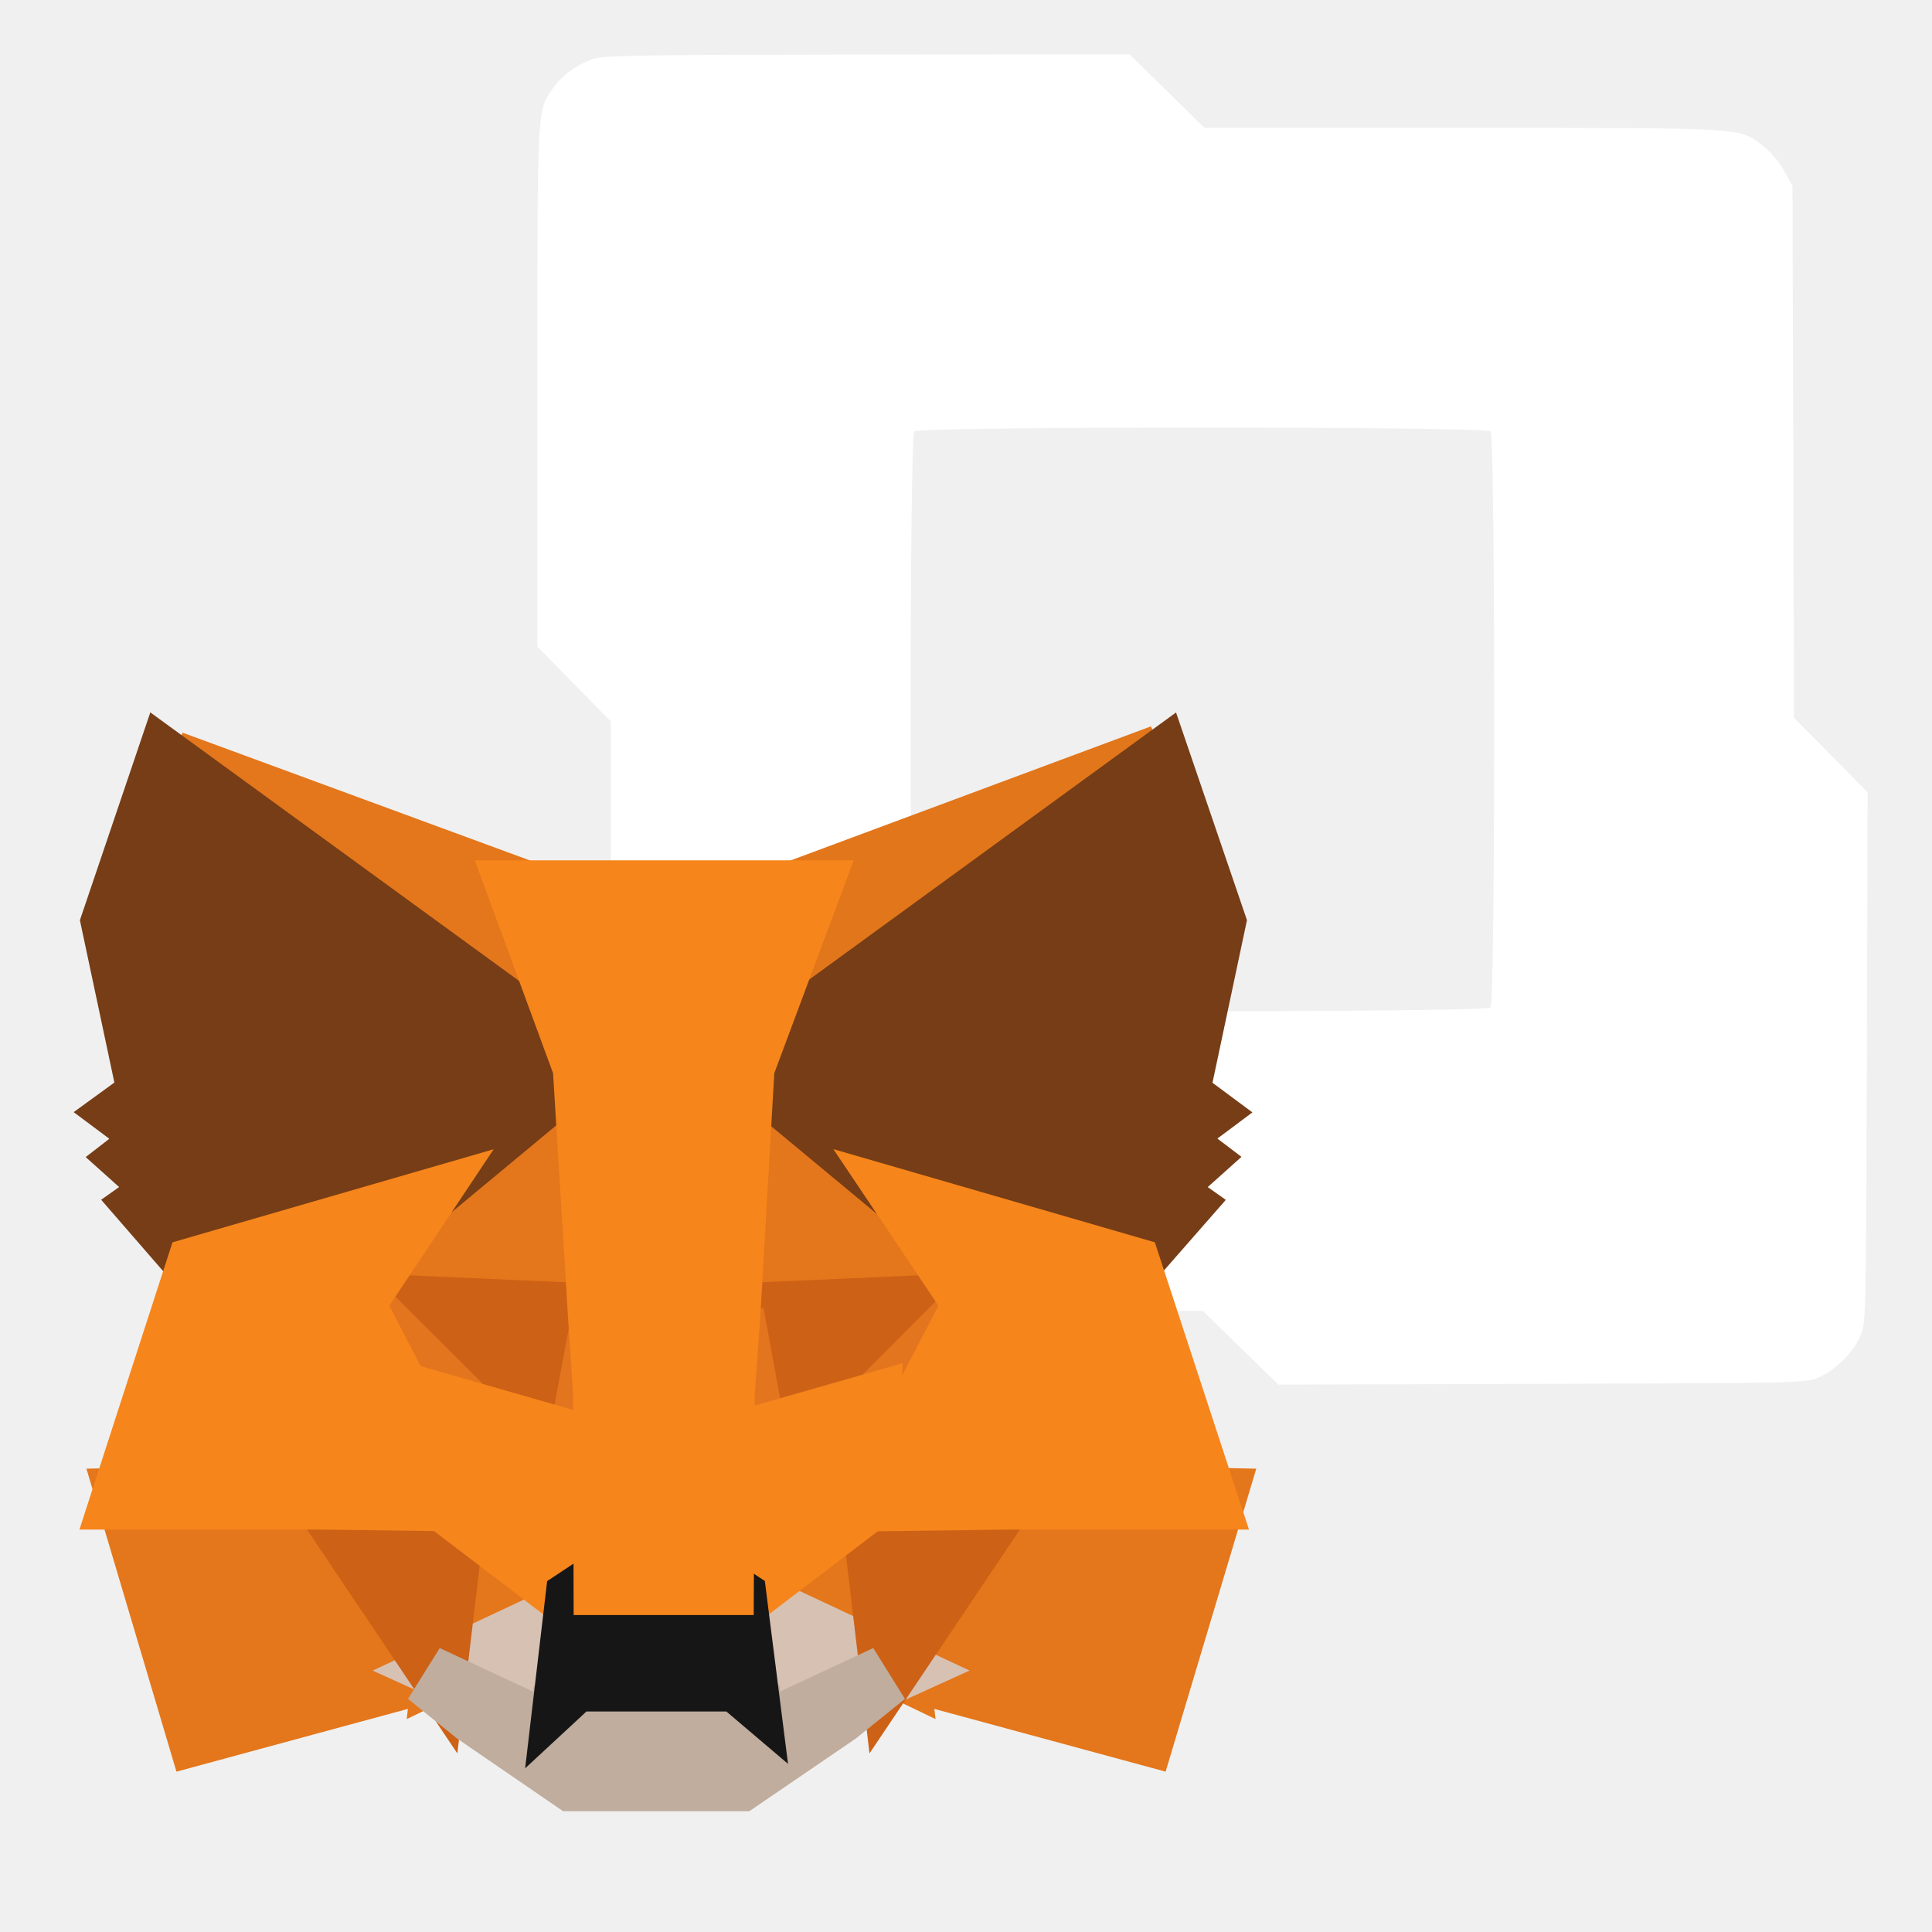
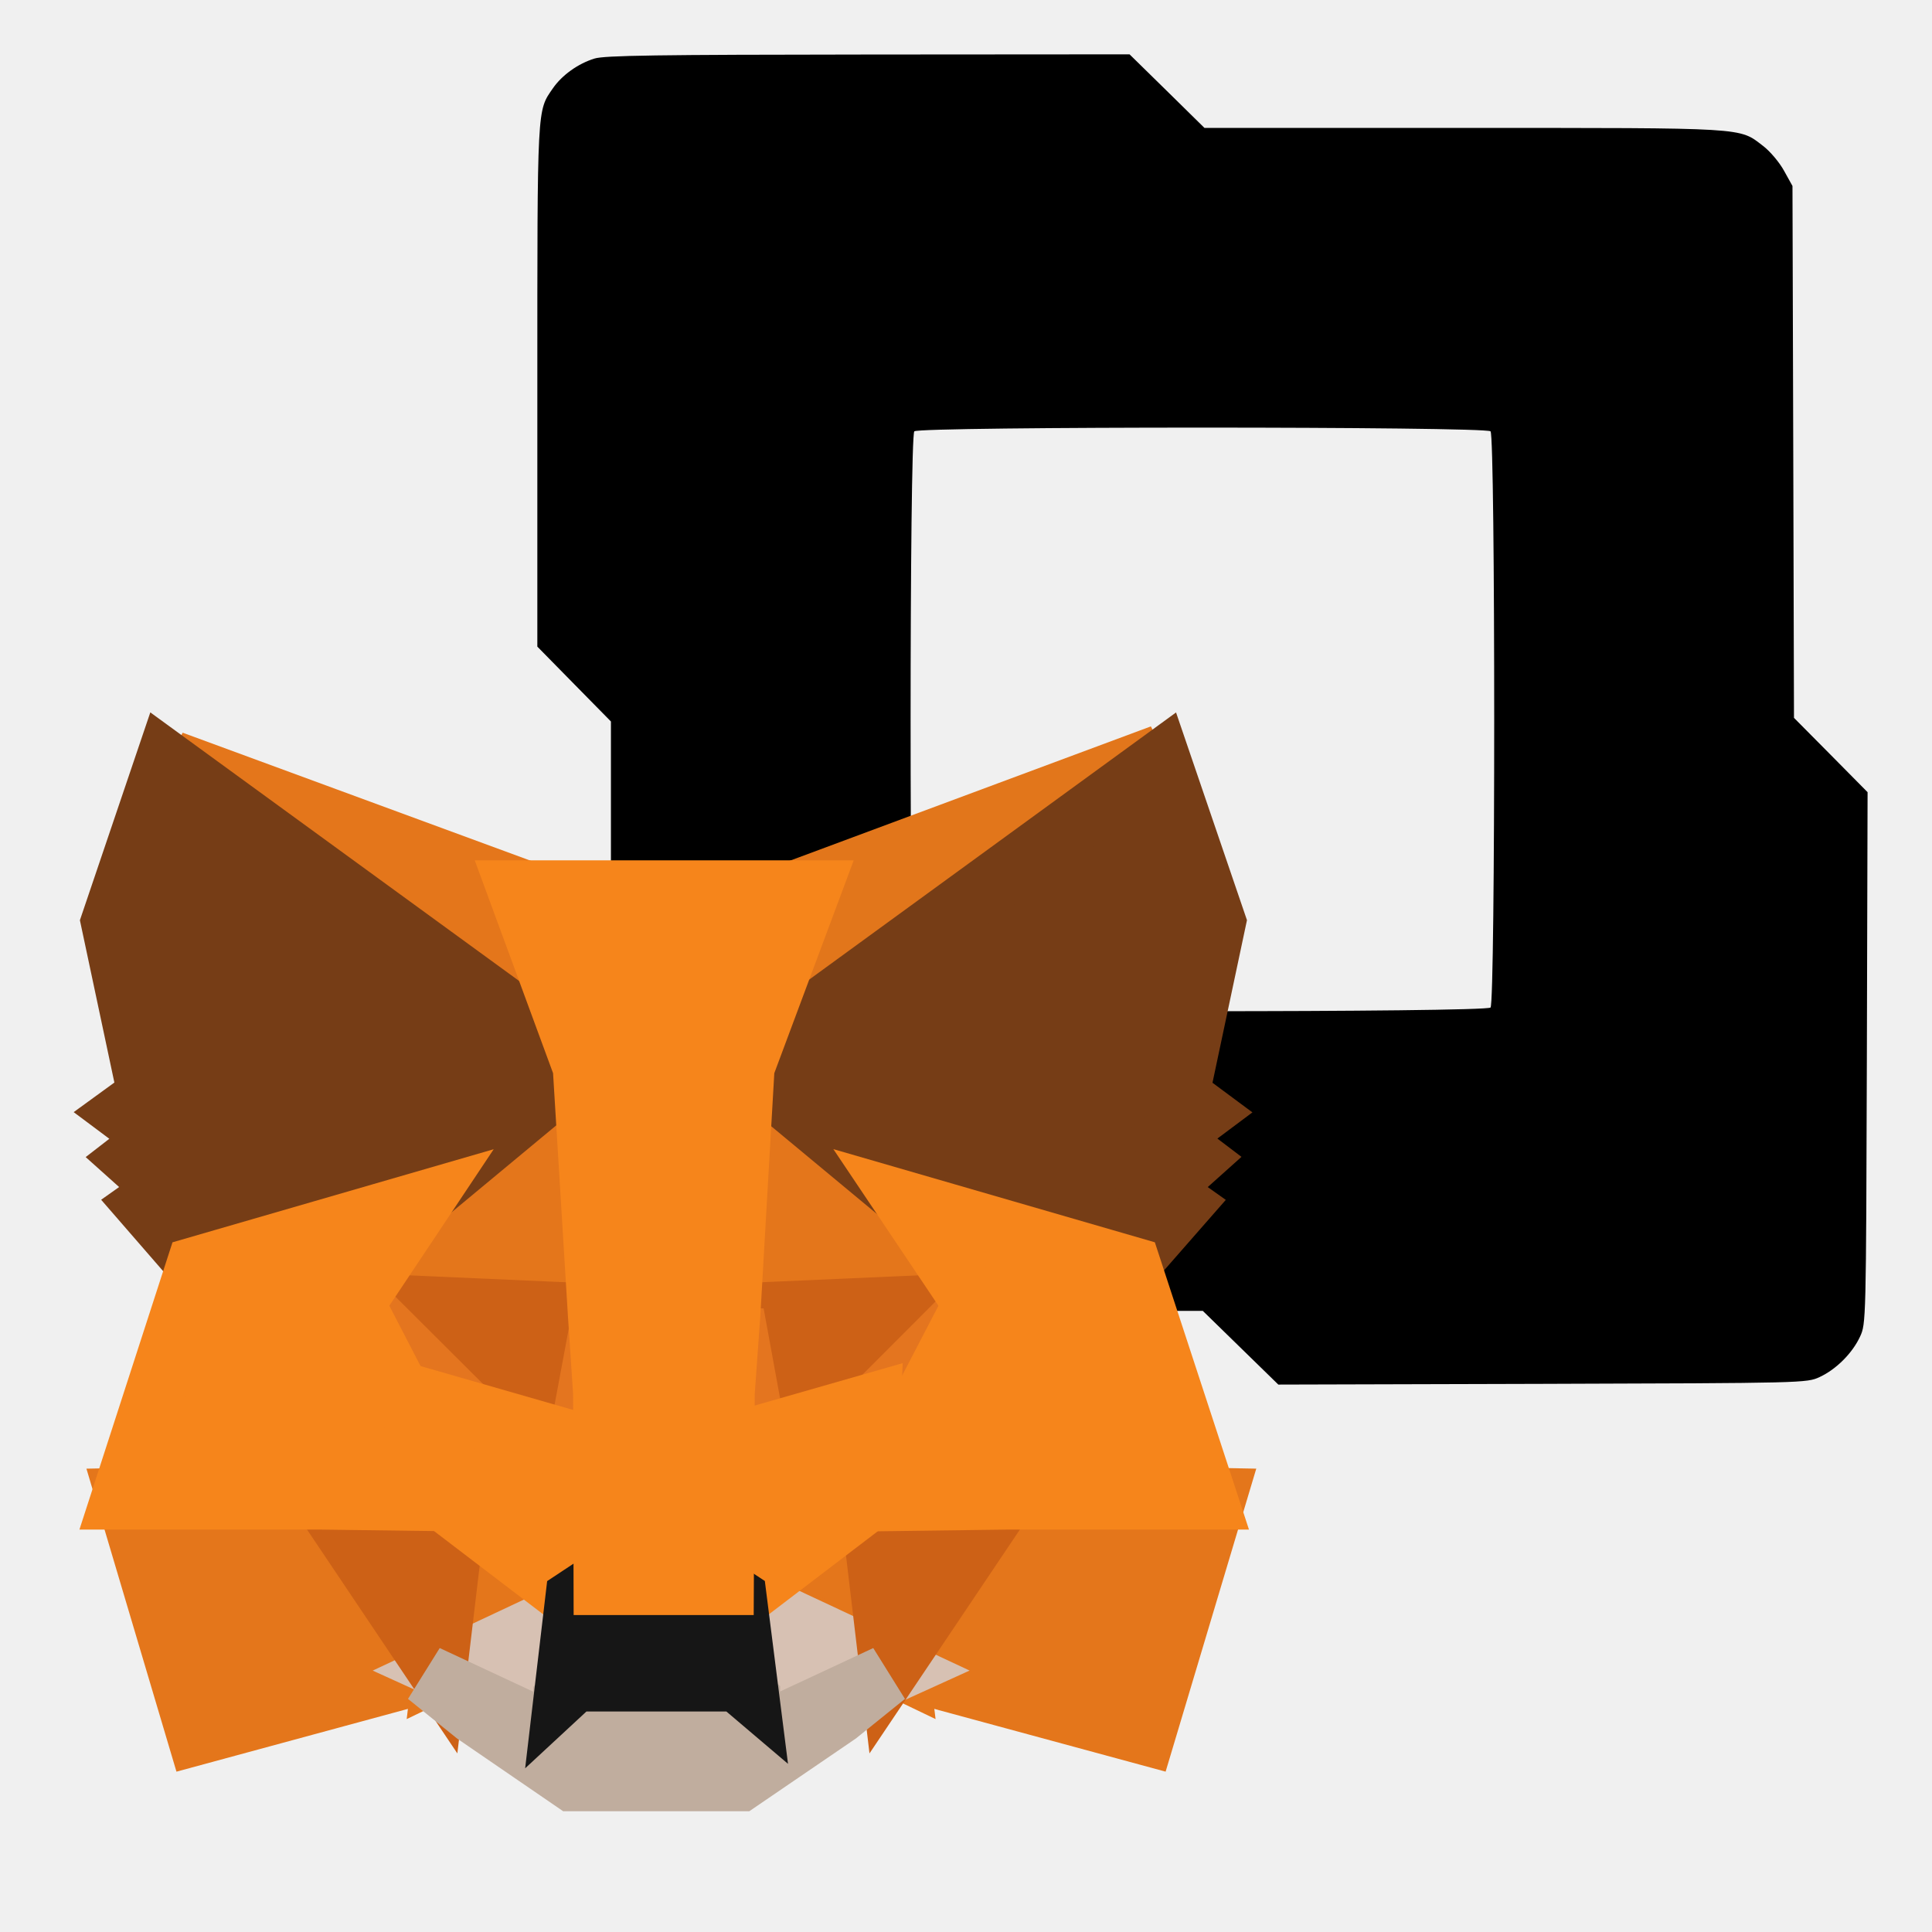
<svg xmlns="http://www.w3.org/2000/svg" width="32" height="32" viewBox="0 0 32 32" fill="none">
-   <path fill-rule="evenodd" clip-rule="evenodd" d="M9.846 0.97C9.574 1.054 9.309 1.244 9.158 1.462C8.894 1.844 8.9 1.719 8.9 6.398V10.71L9.509 11.33L10.119 11.95V16.29C10.119 20.556 10.12 20.635 10.215 20.889C10.339 21.22 10.683 21.541 11.023 21.642C11.227 21.703 11.866 21.712 15.591 21.712H19.922L20.548 22.323L21.173 22.933L25.548 22.921C29.896 22.908 29.925 22.907 30.139 22.808C30.413 22.681 30.681 22.413 30.808 22.139C30.907 21.925 30.908 21.896 30.921 17.522L30.933 13.121L30.324 12.505L29.714 11.89L29.702 7.485L29.689 3.08L29.549 2.828C29.473 2.689 29.317 2.504 29.202 2.417C28.798 2.108 28.973 2.119 24.237 2.119H19.95L19.33 1.509L18.709 0.9L14.379 0.903C10.881 0.906 10.009 0.918 9.846 0.97ZM24.688 7.144C24.769 7.225 24.769 16.606 24.688 16.688C24.606 16.769 15.225 16.769 15.144 16.688C15.062 16.606 15.062 7.225 15.144 7.144C15.225 7.062 24.606 7.062 24.688 7.144Z" fill="white" />
+   <path fill-rule="evenodd" clip-rule="evenodd" d="M9.846 0.97C9.574 1.054 9.309 1.244 9.158 1.462C8.894 1.844 8.9 1.719 8.9 6.398V10.71L9.509 11.33L10.119 11.95V16.29C10.119 20.556 10.12 20.635 10.215 20.889C10.339 21.22 10.683 21.541 11.023 21.642C11.227 21.703 11.866 21.712 15.591 21.712H19.922L20.548 22.323L21.173 22.933L25.548 22.921C29.896 22.908 29.925 22.907 30.139 22.808C30.413 22.681 30.681 22.413 30.808 22.139C30.907 21.925 30.908 21.896 30.921 17.522L30.933 13.121L30.324 12.505L29.714 11.89L29.702 7.485L29.689 3.08L29.549 2.828C29.473 2.689 29.317 2.504 29.202 2.417C28.798 2.108 28.973 2.119 24.237 2.119H19.95L19.33 1.509L18.709 0.9L14.379 0.903C10.881 0.906 10.009 0.918 9.846 0.97ZM24.688 7.144C24.769 7.225 24.769 16.606 24.688 16.688C24.606 16.769 15.225 16.769 15.144 16.688C15.062 16.606 15.062 7.225 15.144 7.144C15.225 7.062 24.606 7.062 24.688 7.144Z" fill="black" />
  <path d="M19.236 12.5L12.14 17.75L13.452 14.652L19.236 12.5Z" fill="#E2761B" stroke="#E2761B" />
  <path d="M2.853 12.605L9.95 17.894L8.692 14.753L2.853 12.605ZM16.796 24.75L14.89 27.628L18.967 28.734L20.14 24.813L16.796 24.75ZM2.098 24.813L3.263 28.734L7.34 27.628L5.435 24.749L2.098 24.813Z" fill="#E4761B" stroke="#E4761B" />
  <path d="M7.11 19.886L5.974 21.58L10.022 21.758L9.879 17.468L7.11 19.886ZM15.113 19.886L12.309 17.419L12.216 21.757L16.257 21.58L15.113 19.886ZM7.34 27.628L9.771 26.458L7.671 24.842L7.34 27.628ZM12.453 26.458L14.89 27.628L14.553 24.842L12.453 26.458Z" fill="#E4761B" stroke="#E4761B" />
  <path d="M14.866 27.663L12.444 26.529L12.637 28.047L12.616 28.686L14.866 27.663ZM7.365 27.663L9.615 28.686L9.601 28.047L9.779 26.529L7.365 27.663Z" fill="#D7C1B3" stroke="#D7C1B3" />
  <path d="M9.38 23.75L7.325 23.154L8.775 22.5L9.38 23.75ZM12.36 23.75L12.964 22.5L14.421 23.154L12.36 23.75Z" fill="#233447" stroke="#233447" />
  <path d="M7.238 27.643L7.581 24.76L5.345 24.824L7.238 27.643ZM14.397 24.76L14.739 27.643L16.633 24.824L14.397 24.76ZM16.097 21.585L12.082 21.762L12.453 23.815L13.046 22.579L14.475 23.226L16.097 21.585ZM7.509 23.226L8.938 22.579L9.524 23.815L9.903 21.762L5.881 21.585L7.509 23.226Z" fill="#CD6116" stroke="#CD6116" />
  <path d="M5.949 21.584L7.636 24.82L7.579 23.209L5.949 21.584ZM14.552 23.209L14.48 24.82L16.175 21.584L14.552 23.209ZM9.975 21.76L9.596 23.793L10.068 26.191L10.175 23.033L9.975 21.76ZM12.156 21.76L11.963 23.026L12.049 26.191L12.528 23.793L12.156 21.76Z" fill="#E4751F" stroke="#E4751F" />
  <path d="M12.362 23.84L11.874 26.265L12.223 26.5L14.348 24.879L14.421 23.25L12.362 23.84ZM7.325 23.25L7.384 24.879L9.509 26.5L9.858 26.265L9.378 23.84L7.325 23.25Z" fill="#F6851B" stroke="#F6851B" />
  <path d="M12.394 28.814L12.415 28.15L12.235 27.993H9.505L9.338 28.15L9.353 28.814L7.072 27.75L7.868 28.393L9.483 29.5H12.256L13.878 28.393L14.675 27.75L12.394 28.814Z" fill="#C0AD9E" stroke="#C0AD9E" />
  <path d="M12.201 26.477L11.857 26.25H9.875L9.532 26.477L9.353 28L9.517 27.848H12.215L12.394 28L12.201 26.477Z" fill="#161616" stroke="#161616" />
  <path d="M19.527 18.144L20.136 15.272L19.225 12.604L12.323 17.63L14.978 19.834L18.73 20.911L19.562 19.961L19.204 19.707L19.778 19.193L19.333 18.855L19.907 18.426L19.527 18.144ZM1.841 15.272L2.451 18.144L2.063 18.426L2.637 18.855L2.2 19.193L2.774 19.707L2.415 19.961L3.24 20.911L6.992 19.834L9.647 17.63L2.745 12.604L1.841 15.272Z" fill="#763D16" stroke="#763D16" />
  <path d="M18.735 20.983L14.984 19.896L16.124 21.595L14.424 24.864L16.662 24.835H19.997L18.735 20.983ZM7.002 19.896L3.251 20.983L2.003 24.835H5.331L7.561 24.864L5.869 21.595L7.002 19.896ZM12.094 21.772L12.33 17.671L13.42 14.75H8.58L9.655 17.671L9.906 21.772L9.992 23.066L10 26.25H11.986L12.001 23.066L12.094 21.772Z" fill="#F6851B" stroke="#F6851B" />
</svg>
